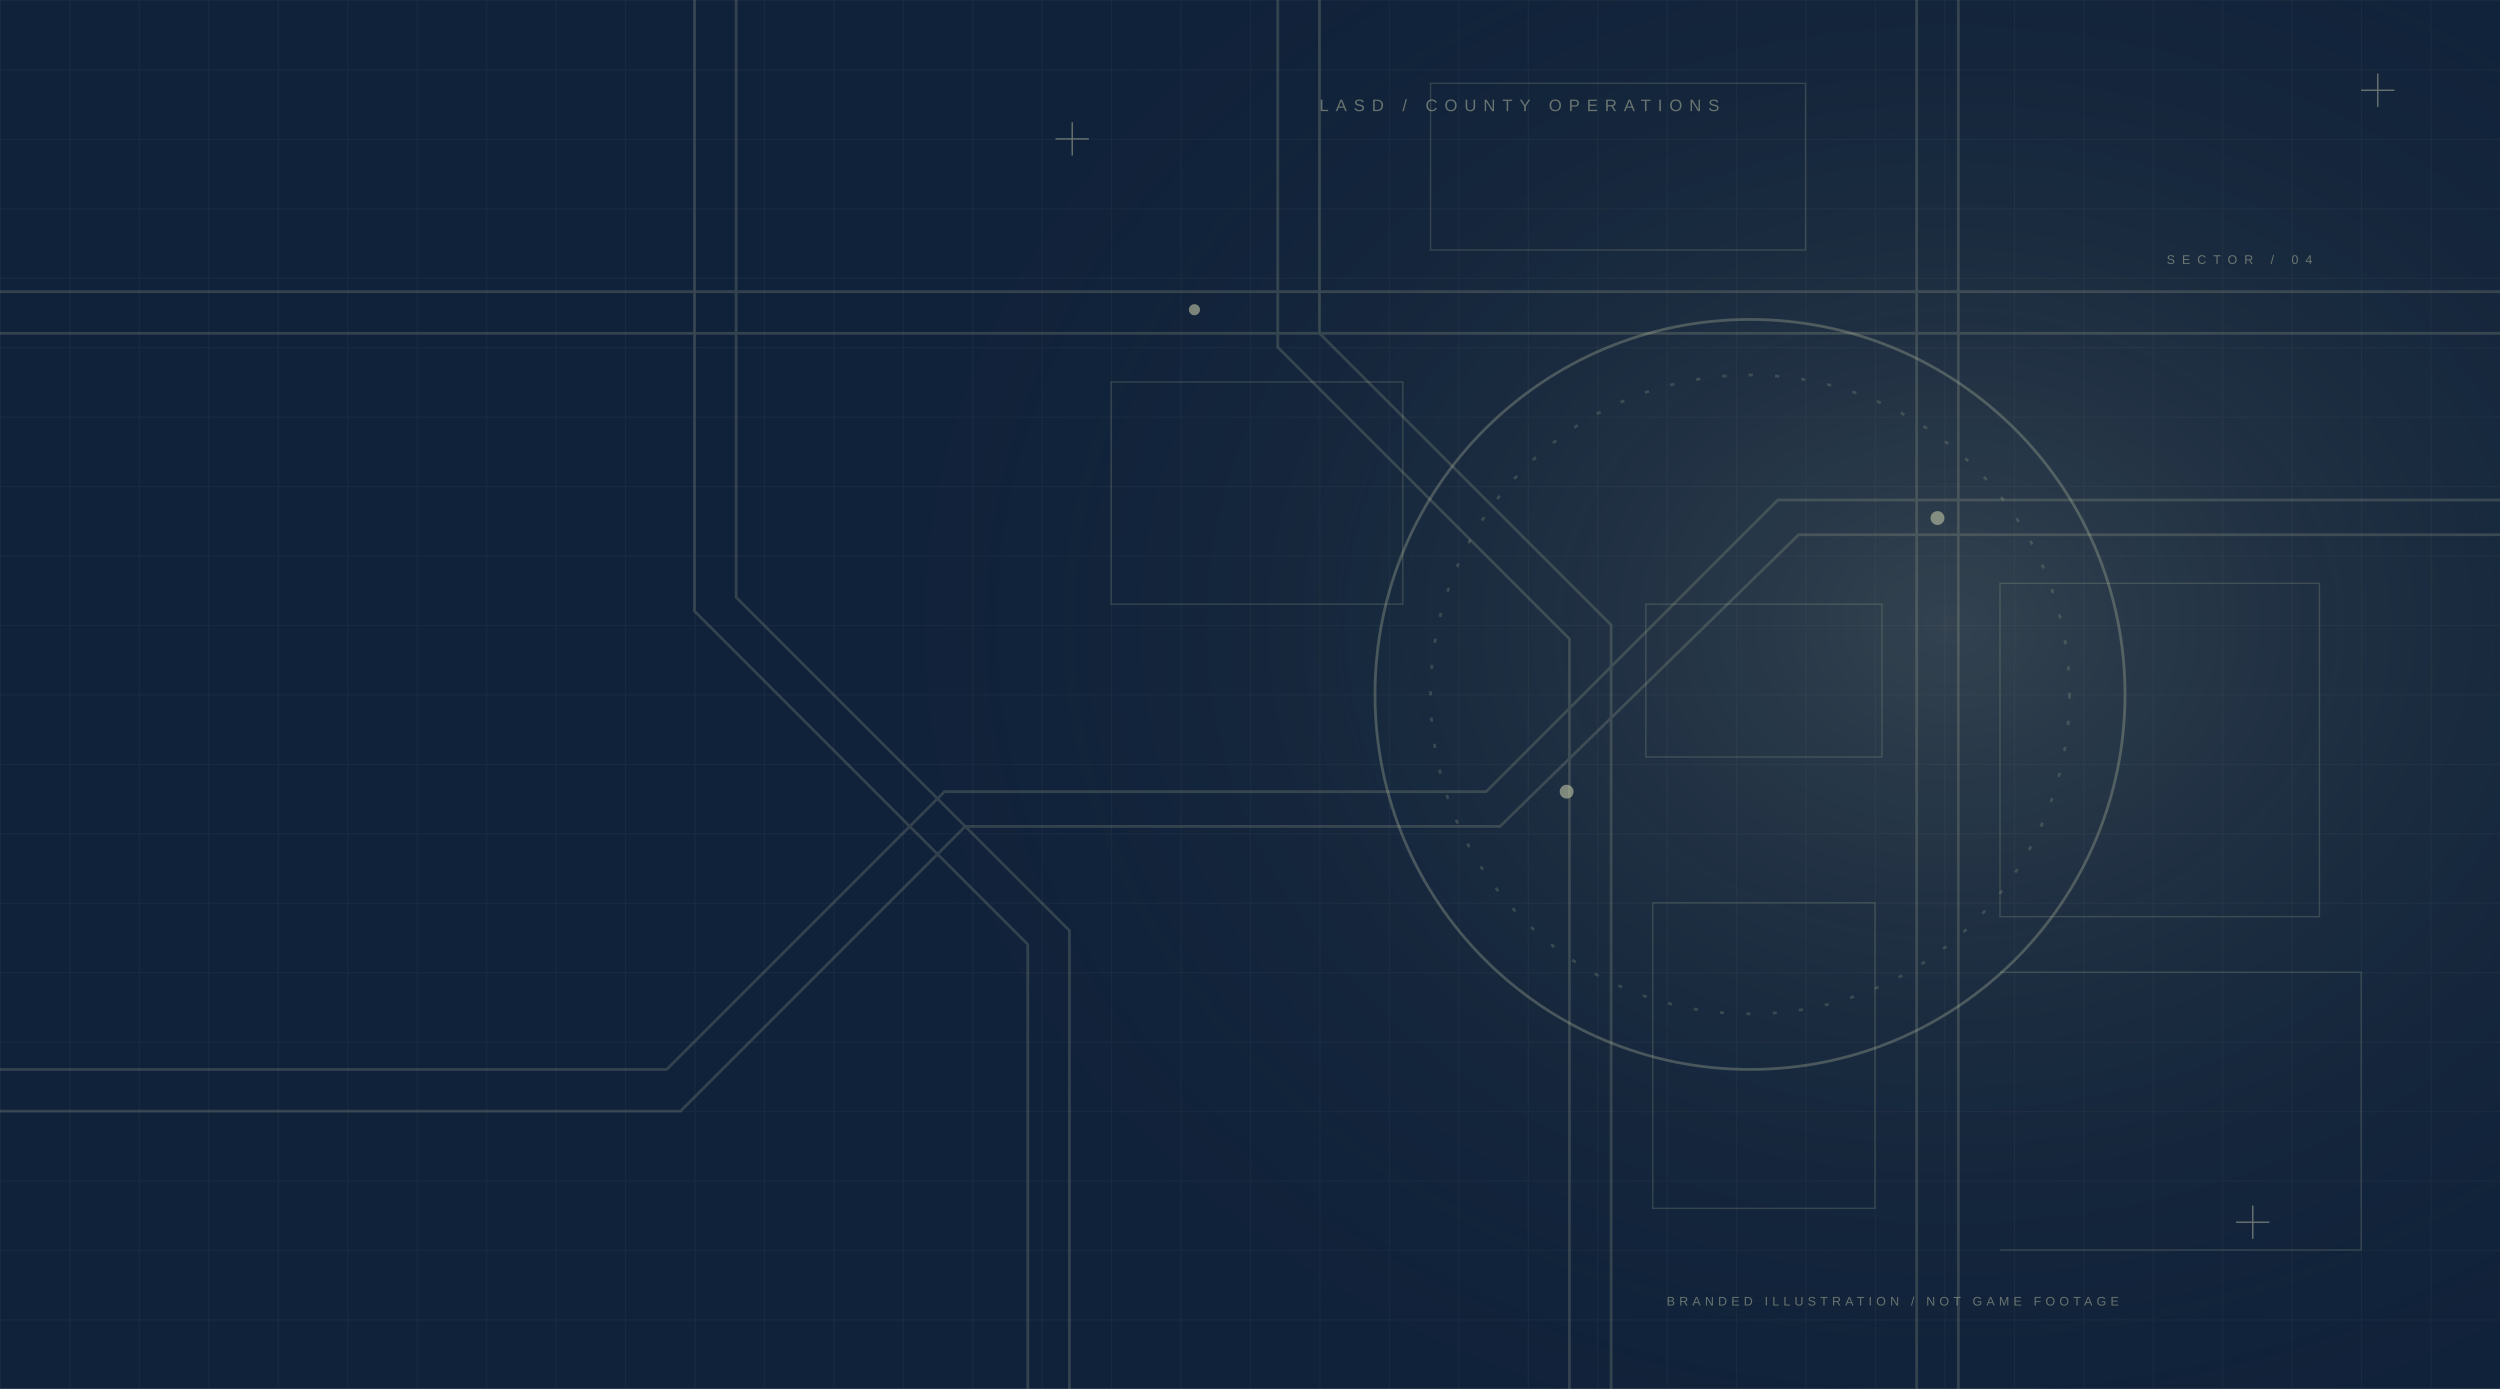
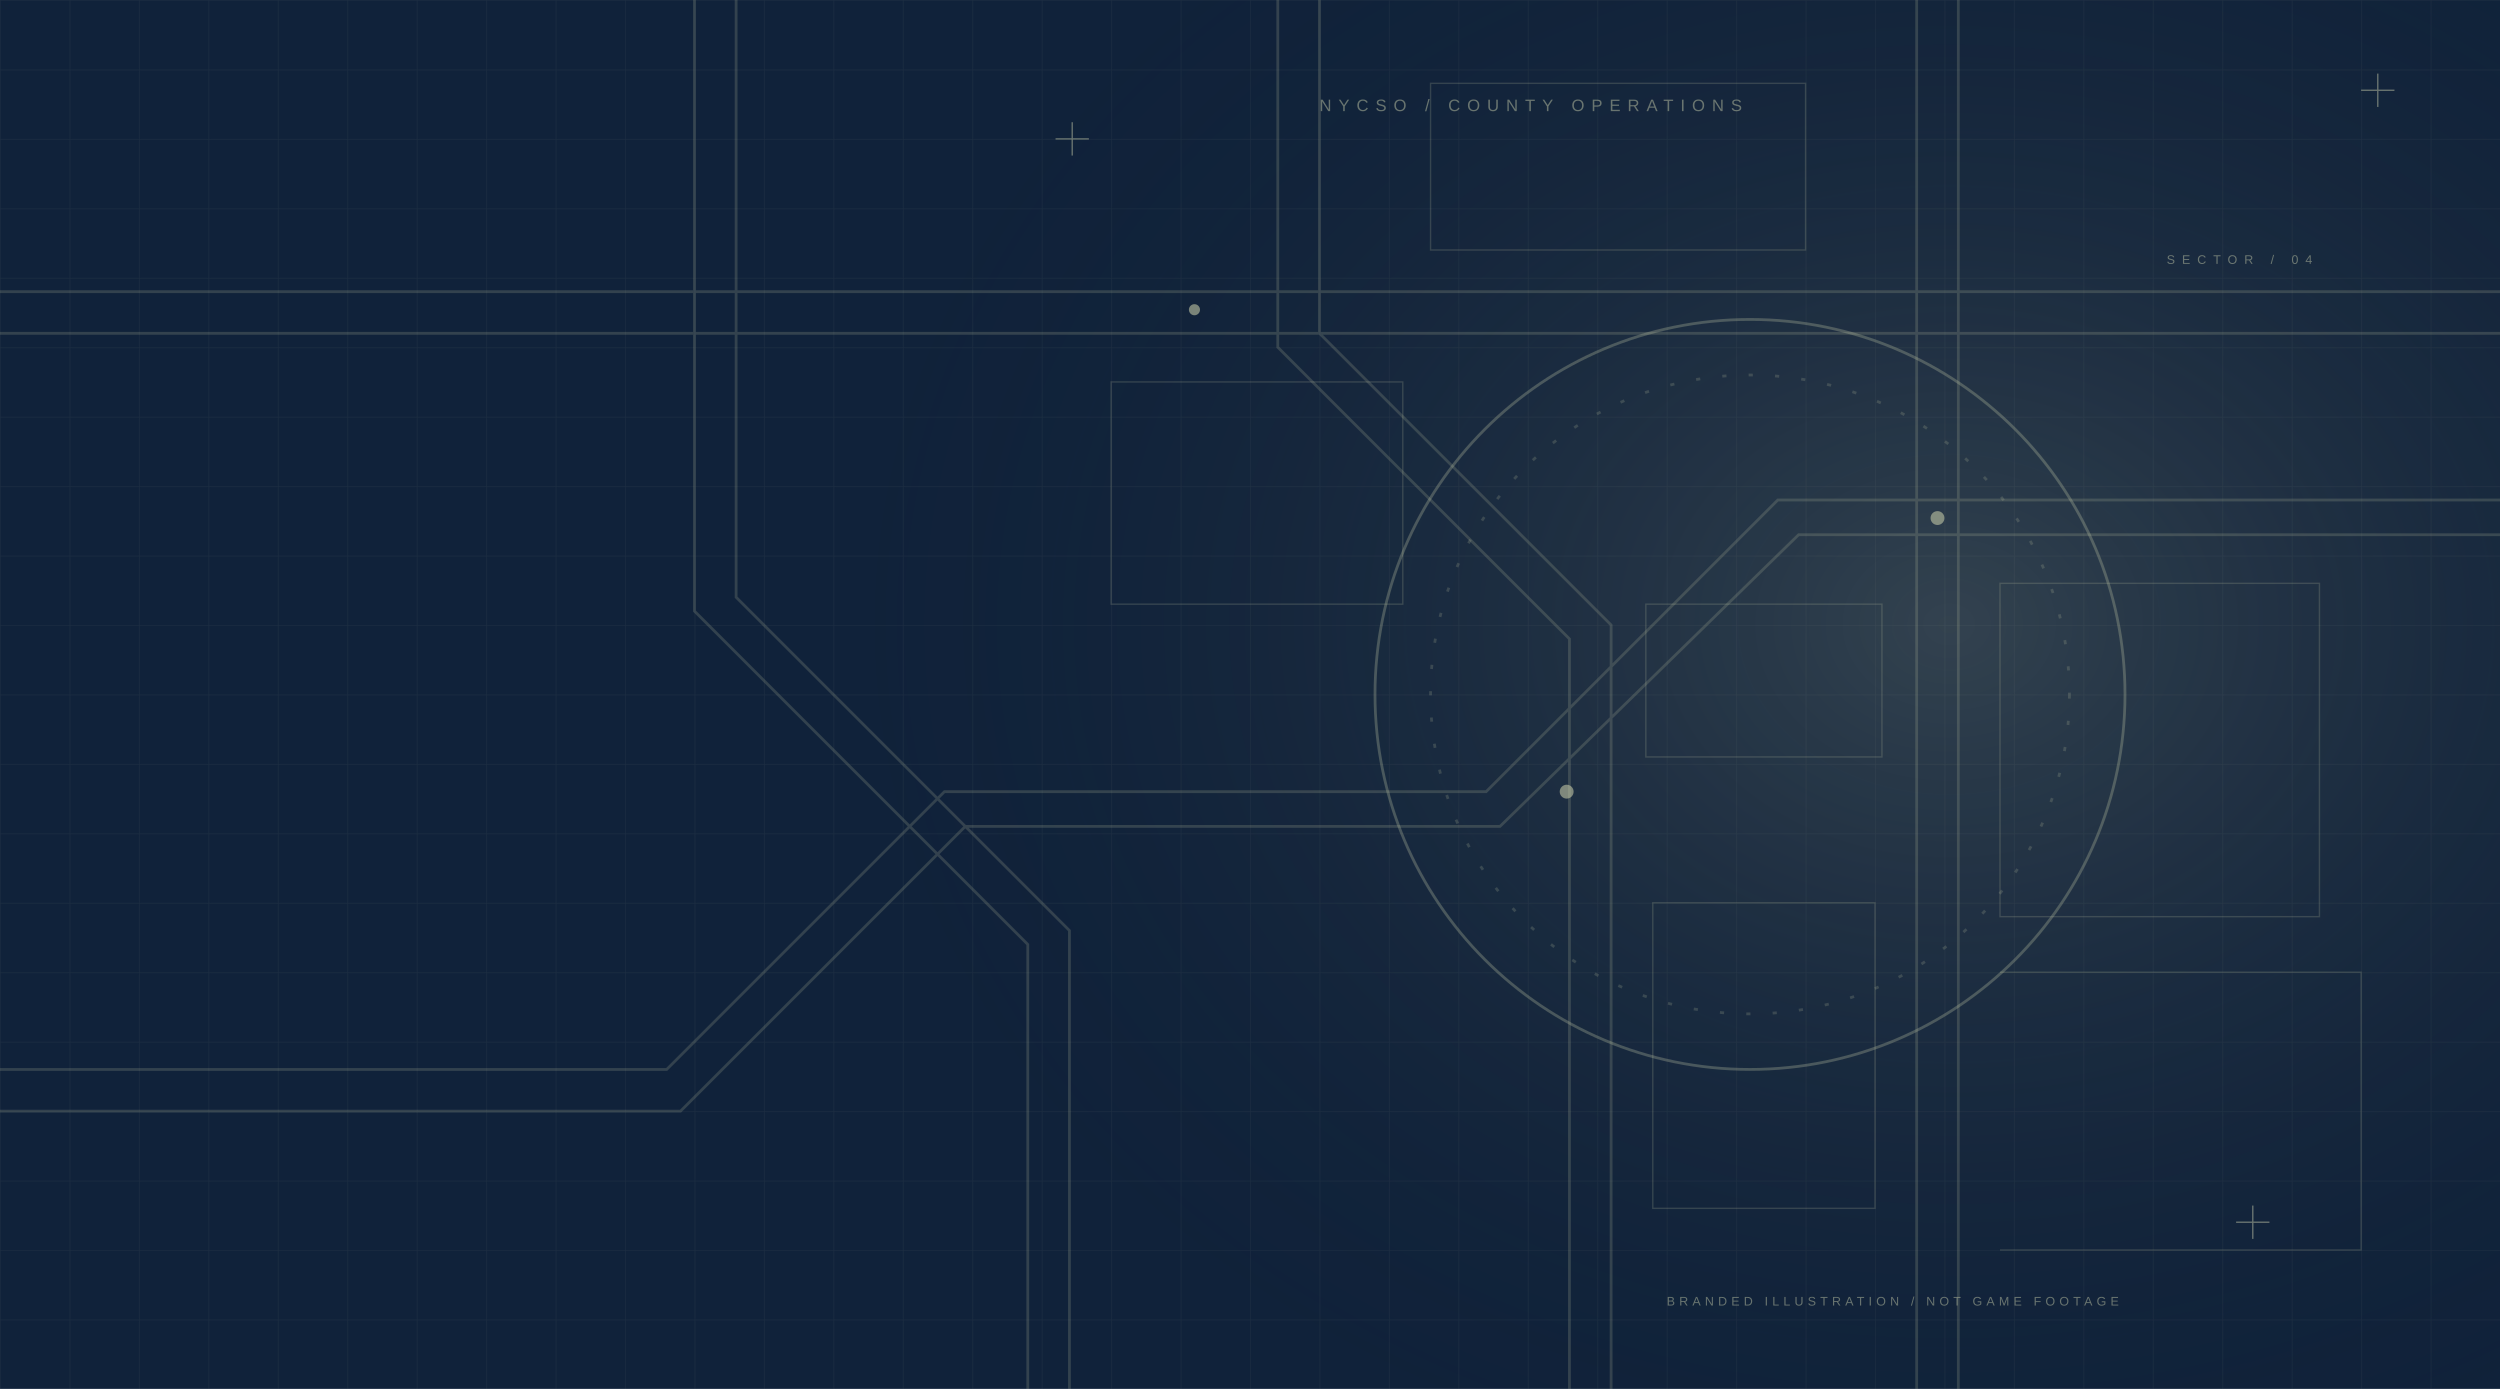
<svg xmlns="http://www.w3.org/2000/svg" width="1800" height="1000" viewBox="0 0 1800 1000">
  <defs>
    <pattern id="grid" width="50" height="50" patternUnits="userSpaceOnUse">
      <path d="M50 0H0V50" fill="none" stroke="#bfc4a4" stroke-opacity=".07" />
    </pattern>
    <radialGradient id="light">
      <stop stop-color="#bfc4a4" stop-opacity=".2" />
      <stop offset="1" stop-color="#0a1423" stop-opacity="0" />
    </radialGradient>
  </defs>
  <rect width="1800" height="1000" fill="#10223a" />
  <rect width="1800" height="1000" fill="url(#grid)" />
  <ellipse cx="1400" cy="450" rx="800" ry="650" fill="url(#light)" />
  <g fill="none" stroke="#bfc4a4" stroke-opacity=".2" stroke-width="2">
    <path d="M0 770L480 770 680 570 1070 570 1280 360 1800 360M0 800L490 800 695 595 1080 595 1295 385 1800 385M920 0V250L1130 460V1000M950 0V240L1160 450V1000M1380 0V1000M1410 0V1000M500 0V440L740 680V1000M530 0V430L770 670V1000M0 210H1800M0 240H1800" />
    <path d="M1030 60H1300V180H1030ZM1185 435H1355V545H1185ZM1440 420H1670V660H1440ZM800 275H1010V435H800ZM1190 650H1350V870H1190ZM1440 700H1700V900H1440" stroke-width="1" />
    <circle cx="1260" cy="500" r="230" stroke-dasharray="3 16" />
    <circle cx="1260" cy="500" r="270" stroke-opacity=".3" />
  </g>
  <g fill="#bfc4a4" fill-opacity=".6">
    <circle cx="1128" cy="570" r="5" />
    <circle cx="1395" cy="373" r="5" />
    <circle cx="860" cy="223" r="4" />
  </g>
  <g stroke="#bfc4a4" stroke-opacity=".5">
    <path d="M1700 65h24m-12-12v24M1610 880h24m-12-12v24M760 100h24m-12-12v24" />
  </g>
  <g font-family="Arial,sans-serif" font-size="12" letter-spacing="5" fill="#bfc4a4" fill-opacity=".5">
-     <text x="950" y="80">LASD / COUNTY OPERATIONS</text>
+     <text x="950" y="80">NYCSO / COUNTY OPERATIONS</text>
    <text x="1200" y="940" font-size="9" letter-spacing="3">BRANDED ILLUSTRATION / NOT GAME FOOTAGE</text>
    <text x="1560" y="190" font-size="9">SECTOR / 04</text>
  </g>
</svg>
